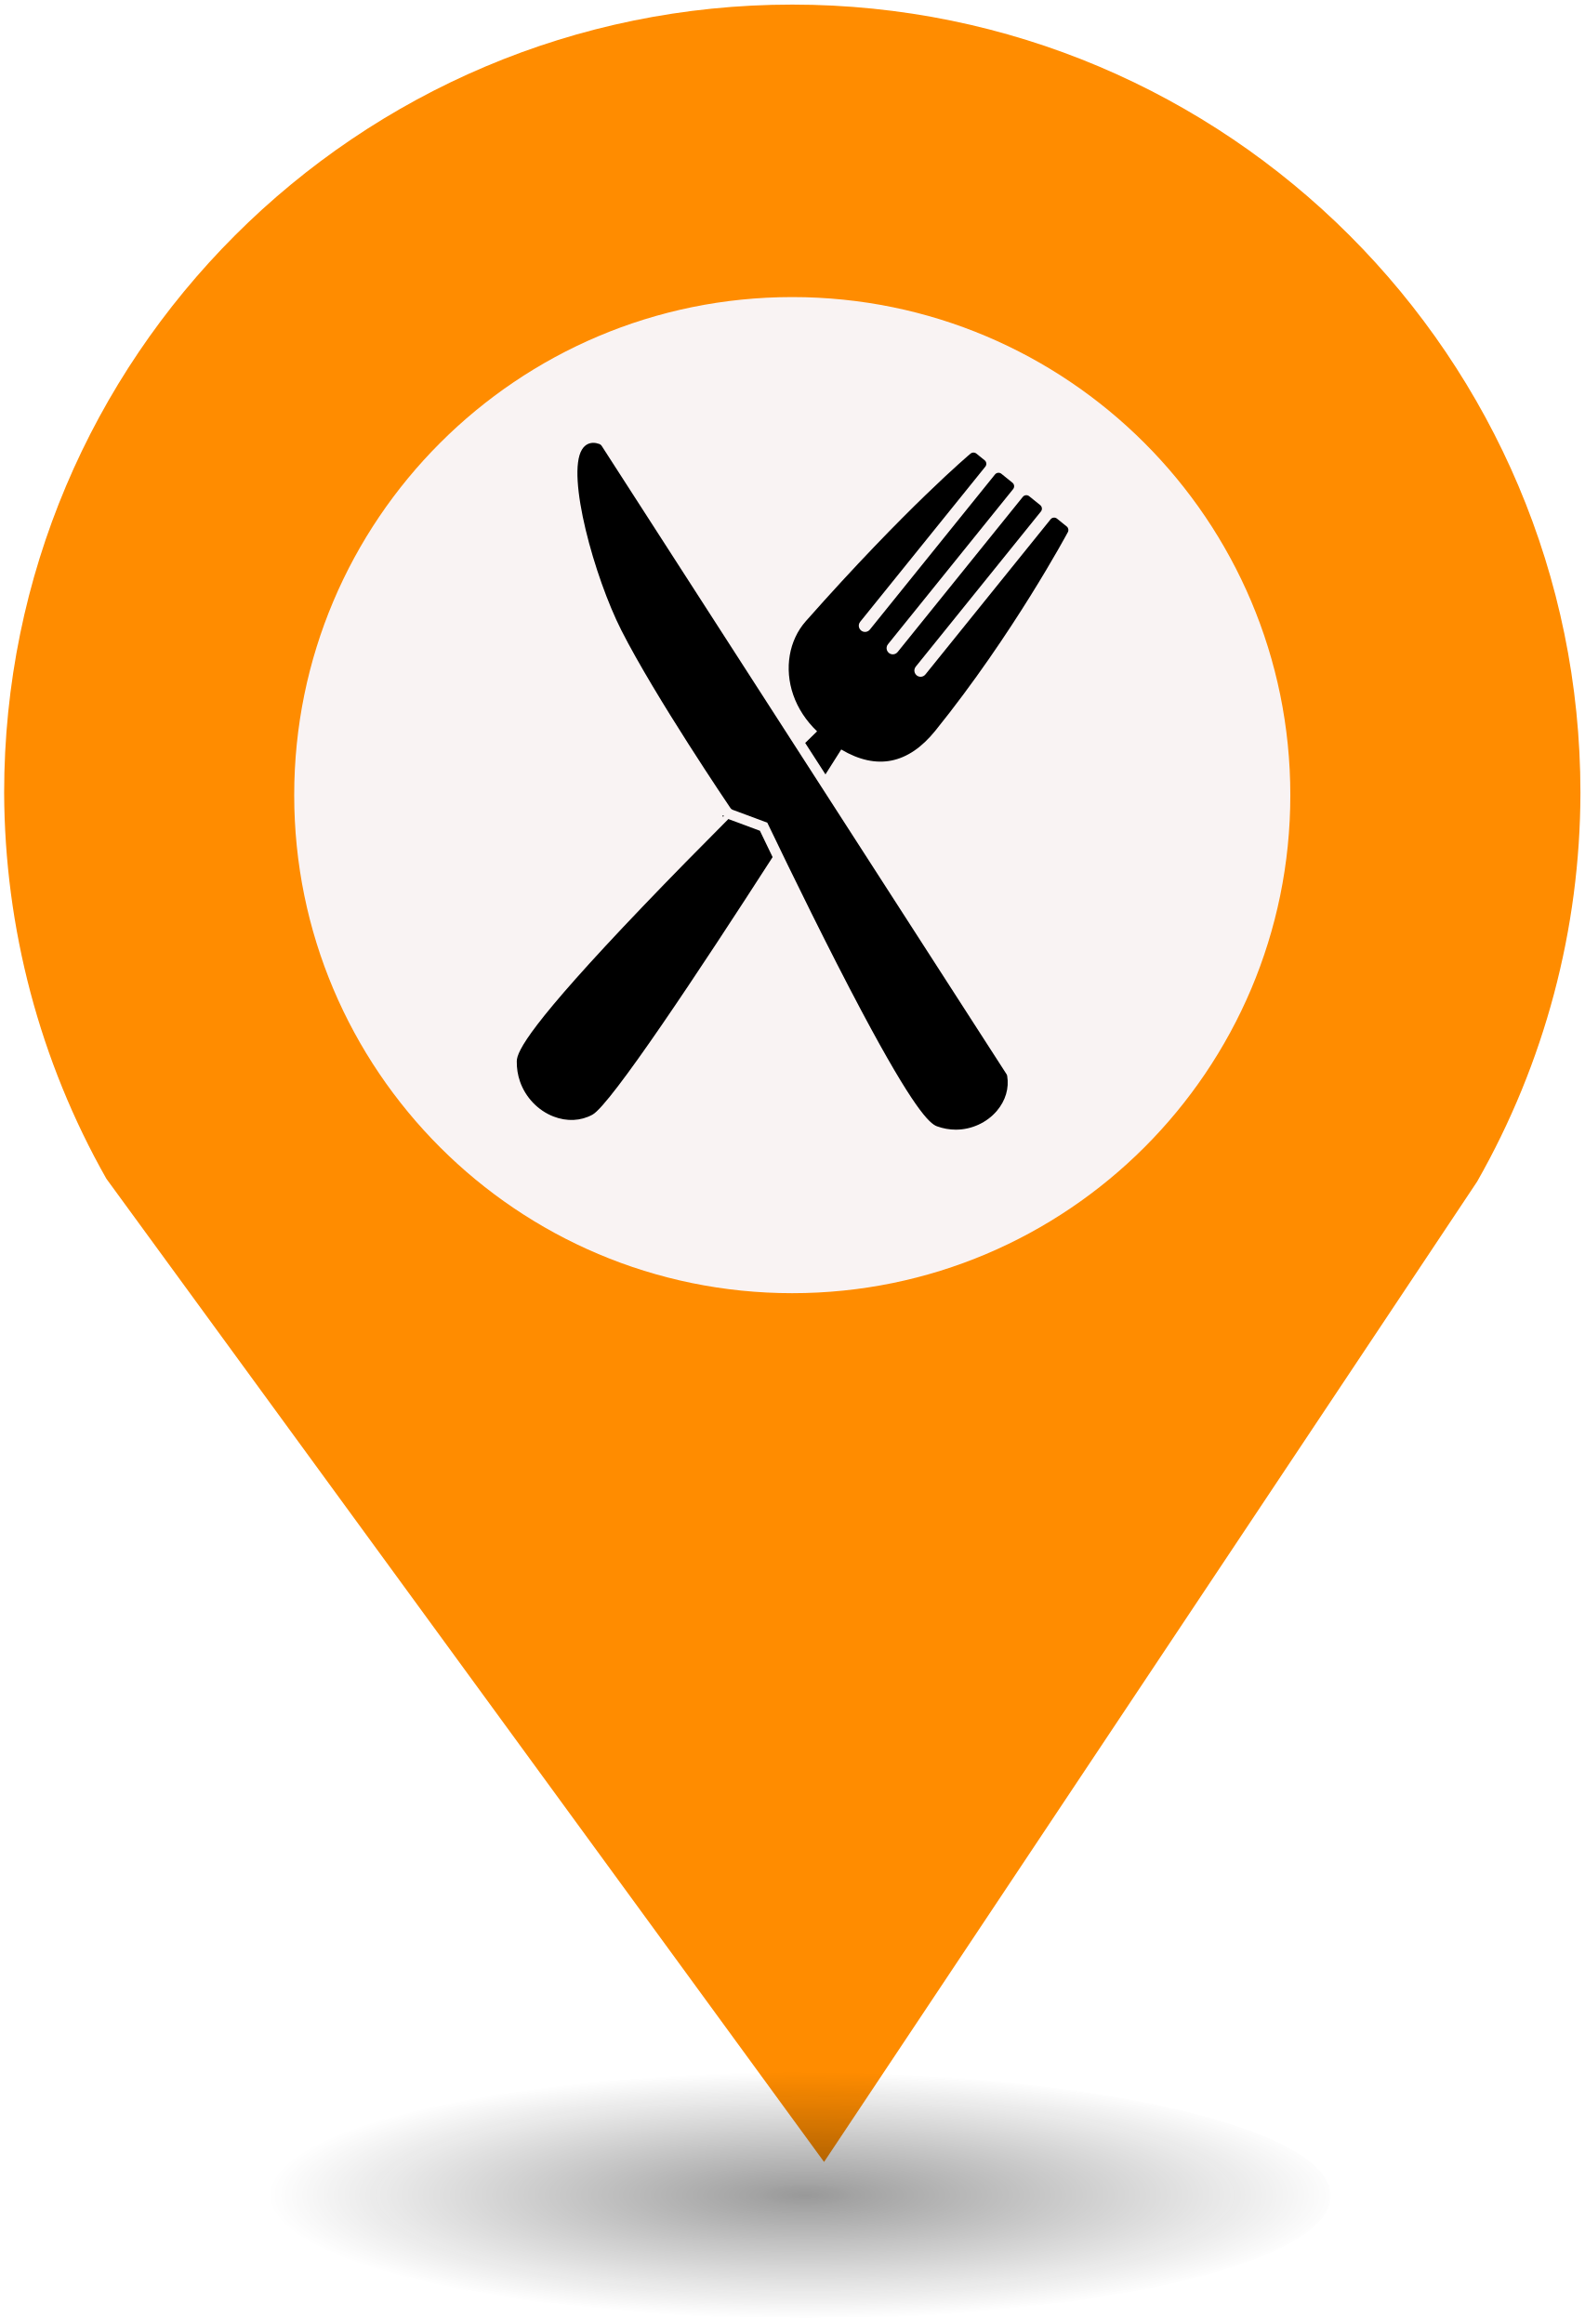
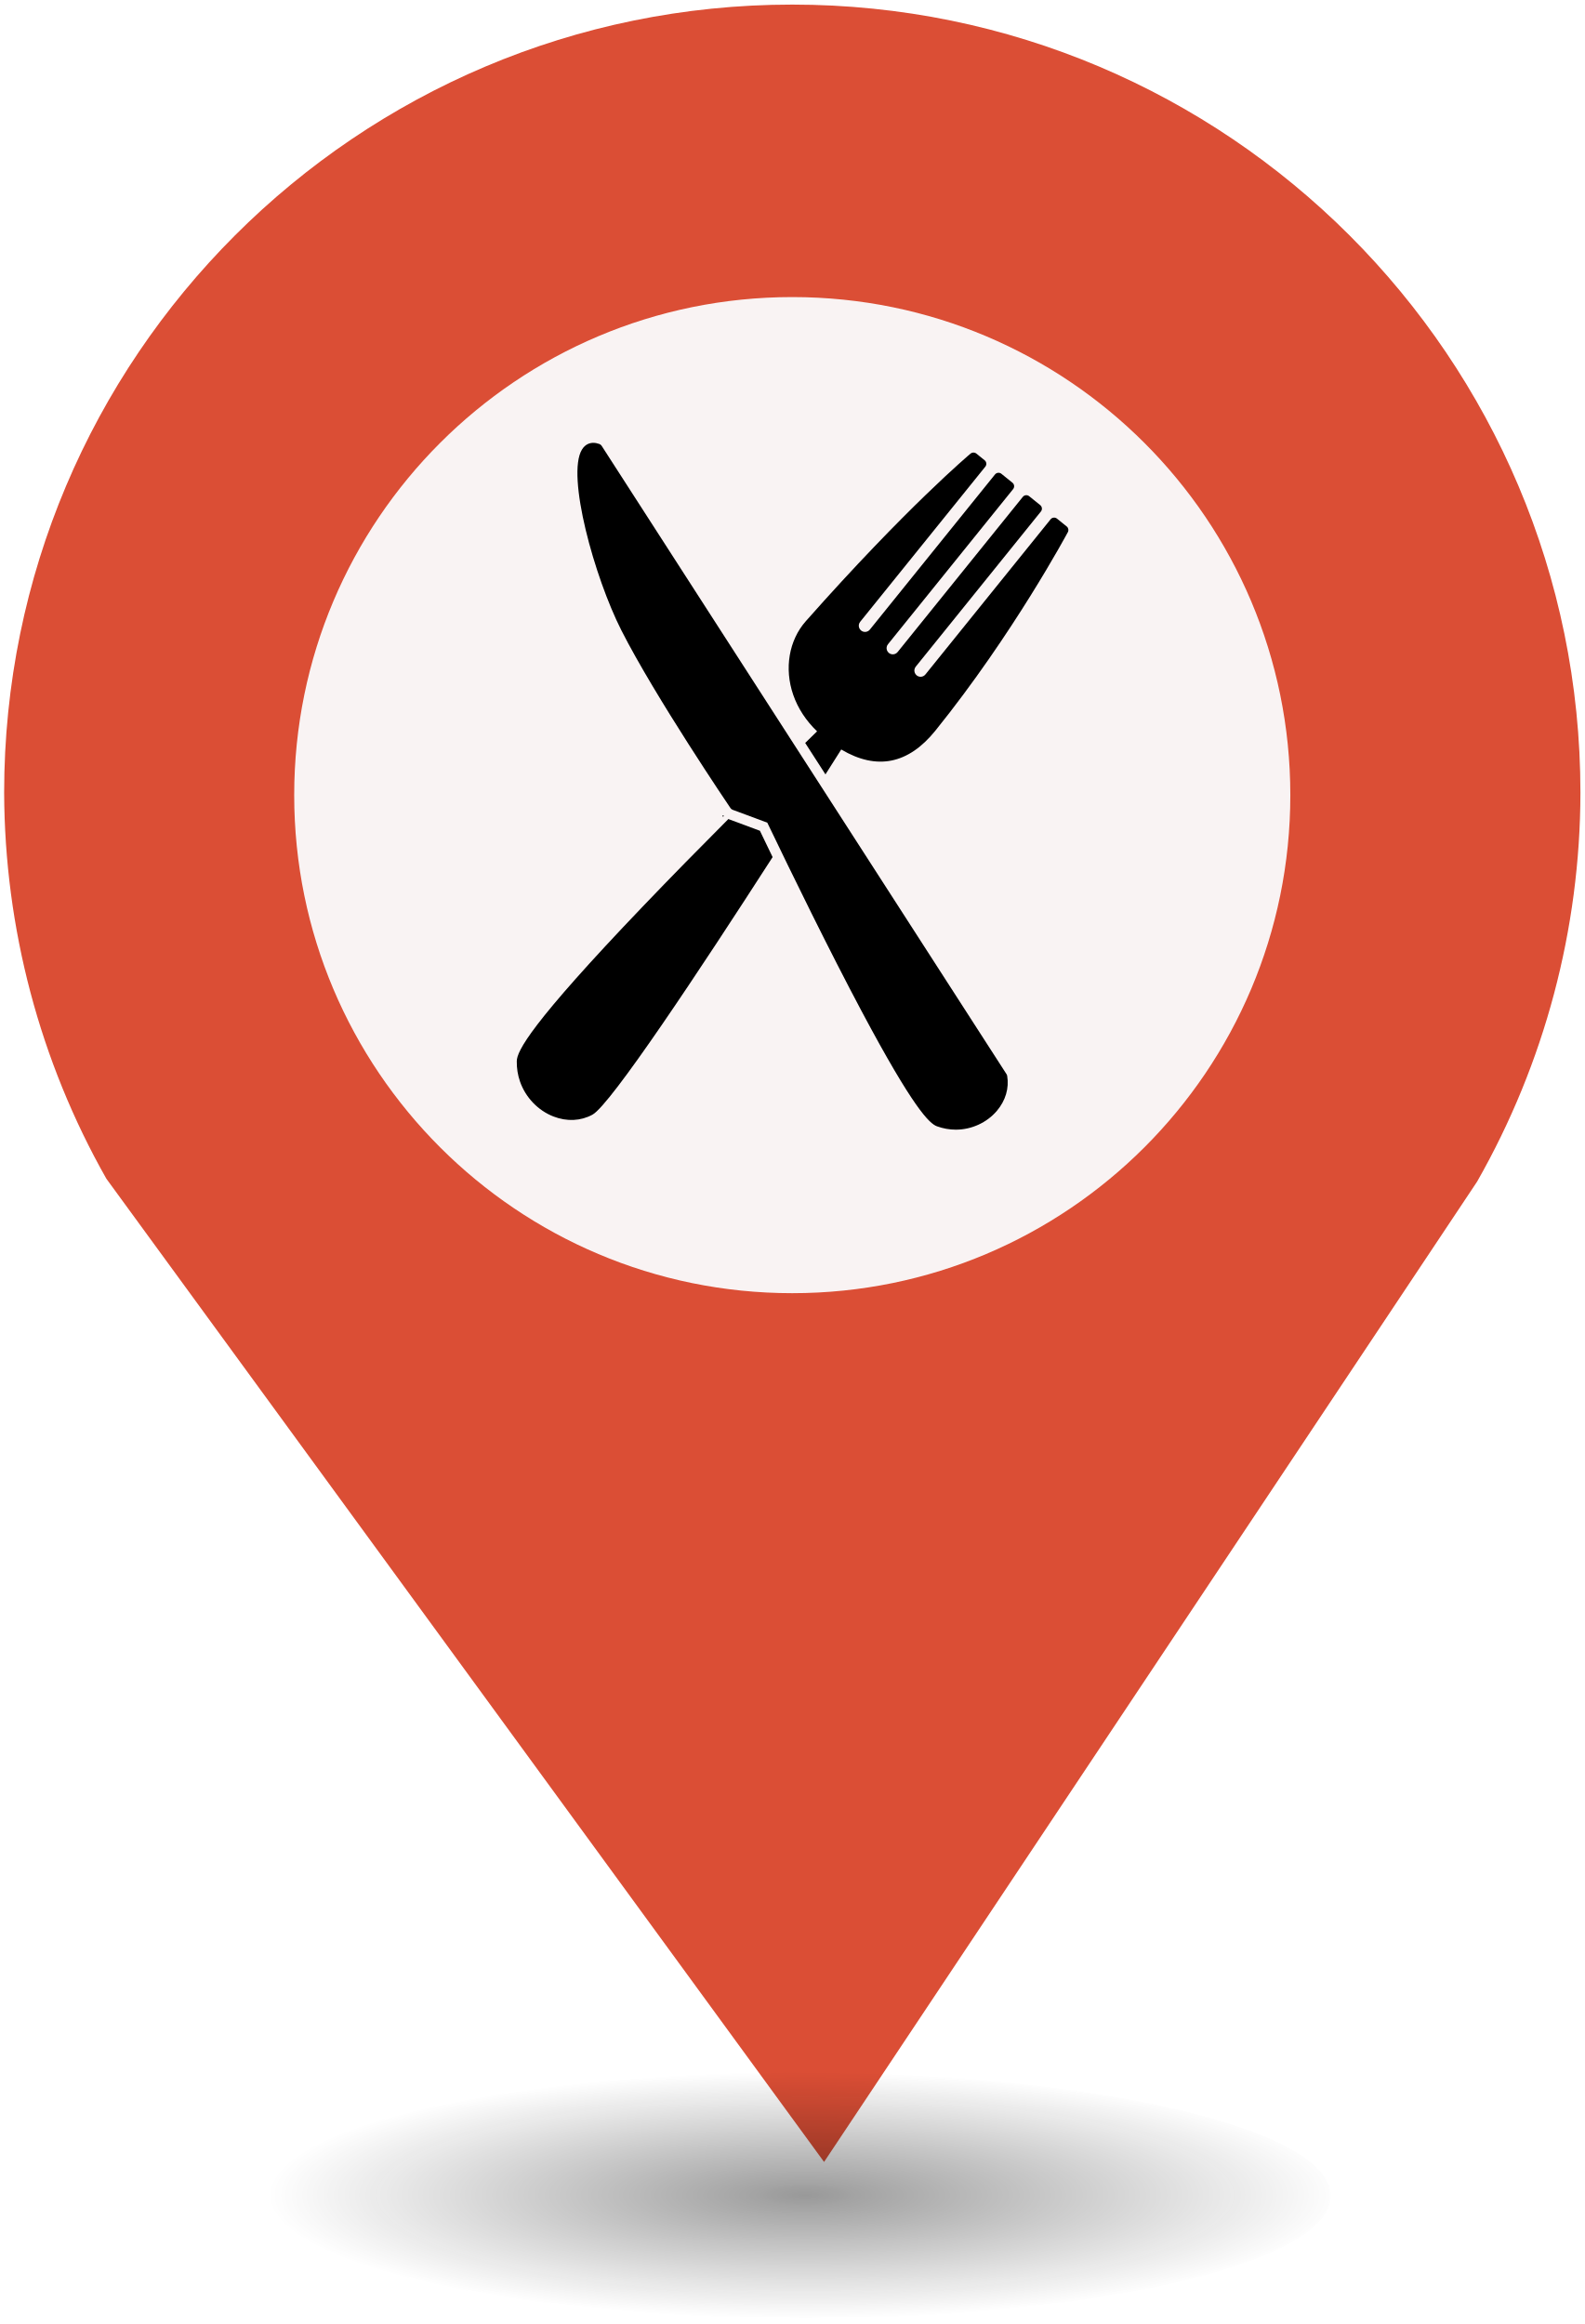
<svg xmlns="http://www.w3.org/2000/svg" height="44px" width="30px" version="1.1" viewBox="0 0 29.989 43.988" id="svg16">
  <defs id="defs7">
    <radialGradient id="a" gradientUnits="userSpaceOnUse" cy="127.6" cx="-42.75" gradientTransform="matrix(4.274964,0,0,0.98163,197.9983,-82.0888)" r="2.384">
      <stop stop-color="#010101" offset="0" id="stop2" />
      <stop stop-opacity="0" stop-color="#090909" offset="1" id="stop4" />
    </radialGradient>
  </defs>
  <g id="g26" transform="translate(-2.0760358e-7,-1.618116)">
-     <path style="fill:#FF8C00;stroke-width:4.275" id="path9" d="m 14.994,1.705 c -8.239,0 -14.917,6.678 -14.917,14.917 0.009,2.562 0.673,5.079 1.935,7.307 L 15.596,42.539 27.956,23.984 c 1.278,-2.244 1.952,-4.78 1.956,-7.362 C 29.911,8.383 23.233,1.705 14.994,1.705 Z" />
+     <path style="fill:#db4e35;stroke-width:4.275" id="path9" d="m 14.994,1.705 c -8.239,0 -14.917,6.678 -14.917,14.917 0.009,2.562 0.673,5.079 1.935,7.307 L 15.596,42.539 27.956,23.984 c 1.278,-2.244 1.952,-4.78 1.956,-7.362 C 29.911,8.383 23.233,1.705 14.994,1.705 Z" />
    <circle style="fill:#f9f3f3;stroke-width:4.275" id="circle11" r="9.427" cx="14.994" cy="16.668" />
    <ellipse style="opacity:0.4;fill:url(#a);stroke-width:4.275" id="ellipse13" cx="14.994" cy="43.18" ry="2.339" rx="10.193" />
    <rect style="fill:none;stroke-width:4.275" x="8.259" y="9.828" width="13.472" height="13.369" ry="0" rx="0" id="replace" />
    <svg version="1.1" x="8.5" y="10" viewBox="0 0 86 87.437" enable-background="new 0 0 100 100" xml:space="preserve" id="svg2" width="13" height="13">
      <defs id="defs28" />
      <g id="g3217" transform="translate(-1223.026,7591.783)">
        <g id="g3355" transform="translate(0.5259675,-1.51338)">
          <g id="g3394" transform="translate(-1.304037,6.106822)">
            <g id="g3432" transform="translate(1.32436,-7.06854)">
              <g id="g3490" transform="translate(14.50543,16.20117)">
                <g id="g3544" transform="translate(1.783222,7.907062)">
                  <g id="g3595" transform="translate(9.526484,-0.4690141)">
                    <g id="g3646" transform="translate(-52.35165,-3.588063)">
                      <g id="g3767" transform="translate(6.004856,8.755277)">
                        <g id="g4075" transform="translate(0.5523902,0.07303033)">
                          <g id="g4264" transform="translate(3.088074,-2.637774)">
                            <g id="g4355" transform="translate(8.460199,5.328404)">
                              <g id="g4421" transform="translate(-6.525508,7.085877)">
                                <g id="g4462" transform="translate(25.51802,13.53117)">
                                  <g id="g4500" transform="translate(80.26127,-61.02332)">
                                    <g id="g5344" transform="translate(-17.61483,53.92915)">
                                      <g id="g5294" display="none" style="display:none">
                                        <rect id="rect5296" height="196" width="394.5" display="inline" y="-80.755" x="-43.5" style="fill:#000000;display:inline" />
                                      </g>
                                      <g id="g5316" display="none" style="display:none">
                                        <g id="g5318" display="inline" style="display:inline">
                                          <path id="path5320" d="M 1.581,10.718 H 30.418 L 16,1.051 1.581,10.718 z M 17.592,6.594 c 0,0.879 -0.713,1.592 -1.592,1.592 -0.879,0 -1.592,-0.713 -1.592,-1.592 0,-0.879 0.713,-1.592 1.592,-1.592 0.879,0 1.592,0.712 1.592,1.592 z" />
                                          <rect id="rect5322" height="3.021" width="31" y="28.03" x="0.5" />
                                          <rect id="rect5324" height="11.875" width="3.021" y="13.363" x="3.667" />
                                          <rect id="rect5326" height="11.875" width="3.021" y="13.363" x="8.349" />
                                          <rect id="rect5328" height="11.875" width="3.021" y="13.363" x="20.63" />
                                          <rect id="rect5330" height="11.875" width="3.021" y="13.363" x="25.312" />
                                        </g>
                                        <path id="path5332" d="m 19.055,22.809 c -0.386,0.262 -1.035,0.524 -1.857,0.524 -1.01,0 -1.907,-0.386 -2.53,-1.11 -0.474,-0.524 -0.785,-1.246 -0.897,-2.144 h -0.773 v -0.611 h 0.711 c 0,-0.062 0,-0.125 0,-0.187 0,-0.2 0.012,-0.387 0.025,-0.561 h -0.735 v -0.624 h 0.823 c 0.15,-0.872 0.524,-1.595 1.022,-2.106 0.636,-0.66 1.446,-1.035 2.468,-1.035 0.735,0 1.309,0.212 1.658,0.399 l -0.249,0.822 c -0.312,-0.187 -0.835,-0.349 -1.396,-0.349 -0.673,0 -1.221,0.237 -1.645,0.685 -0.374,0.361 -0.623,0.922 -0.748,1.583 h 3.478 v 0.624 h -3.59 c -0.013,0.162 -0.025,0.349 -0.025,0.523 0,0.075 0,0.137 0,0.225 h 3.615 v 0.611 h -3.53 c 0.1,0.723 0.349,1.259 0.685,1.633 0.461,0.486 1.085,0.723 1.757,0.723 0.661,0 1.234,-0.249 1.521,-0.411 l 0.212,0.786 z" display="inline" style="display:inline" />
                                      </g>
                                      <g id="g5453" transform="translate(-52.62536,-10.75091)">
                                        <g id="g5403" display="none" style="display:none">
                                          <rect id="rect5405" height="196" width="394.5" display="inline" y="-80.755" x="-43.5" style="fill:#000000;display:inline" />
                                        </g>
                                        <g id="g5425" display="none" style="display:none">
                                          <g id="g5427" display="inline" style="display:inline">
                                            <path id="path5429" d="M 1.581,10.718 H 30.418 L 16,1.051 1.581,10.718 z M 17.592,6.594 c 0,0.879 -0.713,1.592 -1.592,1.592 -0.879,0 -1.592,-0.713 -1.592,-1.592 0,-0.879 0.713,-1.592 1.592,-1.592 0.879,0 1.592,0.712 1.592,1.592 z" />
                                            <rect id="rect5431" height="3.021" width="31" y="28.03" x="0.5" />
                                            <rect id="rect5433" height="11.875" width="3.021" y="13.363" x="3.667" />
                                            <rect id="rect5435" height="11.875" width="3.021" y="13.363" x="8.349" />
                                            <rect id="rect5437" height="11.875" width="3.021" y="13.363" x="20.63" />
                                            <rect id="rect5439" height="11.875" width="3.021" y="13.363" x="25.312" />
                                          </g>
                                          <path id="path5441" d="m 19.055,22.809 c -0.386,0.262 -1.035,0.524 -1.857,0.524 -1.01,0 -1.907,-0.386 -2.53,-1.11 -0.474,-0.524 -0.785,-1.246 -0.897,-2.144 h -0.773 v -0.611 h 0.711 c 0,-0.062 0,-0.125 0,-0.187 0,-0.2 0.012,-0.387 0.025,-0.561 h -0.735 v -0.624 h 0.823 c 0.15,-0.872 0.524,-1.595 1.022,-2.106 0.636,-0.66 1.446,-1.035 2.468,-1.035 0.735,0 1.309,0.212 1.658,0.399 l -0.249,0.822 c -0.312,-0.187 -0.835,-0.349 -1.396,-0.349 -0.673,0 -1.221,0.237 -1.645,0.685 -0.374,0.361 -0.623,0.922 -0.748,1.583 h 3.478 v 0.624 h -3.59 c -0.013,0.162 -0.025,0.349 -0.025,0.523 0,0.075 0,0.137 0,0.225 h 3.615 v 0.611 h -3.53 c 0.1,0.723 0.349,1.259 0.685,1.633 0.461,0.486 1.085,0.723 1.757,0.723 0.661,0 1.234,-0.249 1.521,-0.411 l 0.212,0.786 z" display="inline" style="display:inline" />
                                        </g>
                                        <g id="g5911" transform="translate(34.80392,-34.73152)">
                                          <g id="g5969" transform="translate(-76.82085,20.4639)">
                                            <g id="g6024" transform="translate(-1.526915,1.600489)">
                                              <g id="g6071" transform="translate(7.388684,1.035171)">
                                                <g id="g6187" transform="translate(-0.7100005,-4.632286)">
                                                  <g id="g6263" transform="translate(-0.667373,-5.348818)">
                                                    <g id="g6319" transform="translate(0.7972047,3.564749)">
                                                      <g id="g6384" transform="translate(-9.1472,2.261335)">
                                                        <g id="g6488" transform="translate(-2.034812,-3.404266)">
                                                          <g id="g6516" transform="translate(-0.6383233,-2.329404)">
                                                            <g id="g6769" transform="translate(1565.779,-3801.849)">
                                                              <g id="g6910" transform="translate(-308.0951,-3790.949)">
                                                                <g id="g6983" transform="translate(-14.23112,-15.61185)">
                                                                  <g id="g6947">
                                                                    <path id="path6965" d="m 41.184,53.693 c -0.048,0.024 -0.091,0.054 -0.129,0.087 l 0.085,0.1 c 0.032,-0.027 0.068,-0.052 0.105,-0.072 l -0.061,-0.115 z" style="fill:#000000" />
                                                                    <path id="path6967" d="m 14.889,85.003 c -0.013,0.889 0.125,1.758 0.41,2.582 0.703,2.027 2.296,3.694 4.264,4.457 1.706,0.661 3.466,0.579 4.959,-0.232 2.307,-1.256 13.634,-18.347 22.936,-32.79 -0.567,-1.172 -1.111,-2.299 -1.616,-3.352 L 41.918,54.209 C 41.887,54.197 41.86,54.182 41.831,54.169 38.304,57.706 34.527,61.546 30.942,65.294 16.591,80.293 14.907,83.726 14.889,85.003 z" style="fill:#000000" />
                                                                    <path id="path6969" d="m 76.157,10.095 c -0.152,0.016 -0.292,0.091 -0.387,0.21 L 59.837,30.056 c -0.133,0.165 -0.322,0.268 -0.533,0.29 -0.209,0.022 -0.415,-0.038 -0.58,-0.171 -0.116,-0.094 -0.203,-0.216 -0.252,-0.356 -0.09,-0.259 -0.04,-0.542 0.133,-0.756 L 74.538,9.311 c 0.2,-0.247 0.16,-0.608 -0.086,-0.809 L 73.389,7.643 c -0.214,-0.173 -0.52,-0.169 -0.73,0.006 -0.079,0.066 -8.166,6.859 -20.976,21.338 -2.149,2.43 -2.762,6.023 -1.6,9.377 0.594,1.715 1.638,3.31 3.036,4.644 -0.469,0.458 -0.975,0.95 -1.513,1.478 l 2.58,4.003 c 0.717,-1.131 1.392,-2.194 2.008,-3.169 4.51,2.676 8.537,1.873 11.978,-2.39 9.927,-12.307 16.805,-25.157 16.874,-25.284 0.128,-0.244 0.066,-0.544 -0.147,-0.717 l -1.242,-1.001 c -0.248,-0.2 -0.61,-0.161 -0.809,0.086 L 66.912,35.765 c -0.132,0.165 -0.321,0.268 -0.532,0.292 -0.21,0.022 -0.416,-0.04 -0.581,-0.171 -0.115,-0.095 -0.202,-0.218 -0.251,-0.357 -0.091,-0.259 -0.04,-0.542 0.132,-0.756 L 81.614,15.02 c 0.097,-0.119 0.142,-0.271 0.125,-0.422 -0.018,-0.152 -0.093,-0.292 -0.211,-0.387 l -1.411,-1.138 c -0.246,-0.2 -0.608,-0.161 -0.808,0.086 L 63.374,32.911 c -0.133,0.165 -0.321,0.268 -0.532,0.29 -0.21,0.022 -0.416,-0.038 -0.58,-0.169 -0.115,-0.094 -0.202,-0.217 -0.251,-0.356 -0.09,-0.26 -0.041,-0.545 0.133,-0.757 L 78.078,12.168 c 0.199,-0.247 0.161,-0.609 -0.087,-0.809 l -1.41,-1.14 c -0.12,-0.097 -0.272,-0.141 -0.424,-0.124 z" style="fill:#000000" />
                                                                    <path id="path6971" d="M 77.236,86.654 25.691,6.657 C 25.624,6.551 25.523,6.47 25.404,6.427 25.137,6.33 24.879,6.281 24.637,6.281 c -0.421,0 -1.015,0.147 -1.449,0.854 -2.012,3.276 1.594,16.269 5.015,23.012 4.312,8.502 13.795,22.492 13.89,22.631 0.067,0.1 0.164,0.175 0.275,0.217 l 4.414,1.64 c 3.208,6.689 7.862,16.213 12.019,24.024 6.595,12.392 8.627,14.284 9.579,14.631 0.781,0.282 1.588,0.428 2.401,0.428 2.002,0 3.955,-0.896 5.227,-2.396 1.106,-1.304 1.572,-2.885 1.312,-4.451 -0.013,-0.077 -0.042,-0.15 -0.084,-0.217 z" style="fill:#000000" />
                                                                  </g>
                                                                </g>
                                                              </g>
                                                            </g>
                                                          </g>
                                                        </g>
                                                      </g>
                                                    </g>
                                                  </g>
                                                </g>
                                              </g>
                                            </g>
                                          </g>
                                        </g>
                                      </g>
                                    </g>
                                  </g>
                                </g>
                              </g>
                            </g>
                          </g>
                        </g>
                      </g>
                    </g>
                  </g>
                </g>
              </g>
            </g>
          </g>
        </g>
      </g>
    </svg>
  </g>
</svg>
